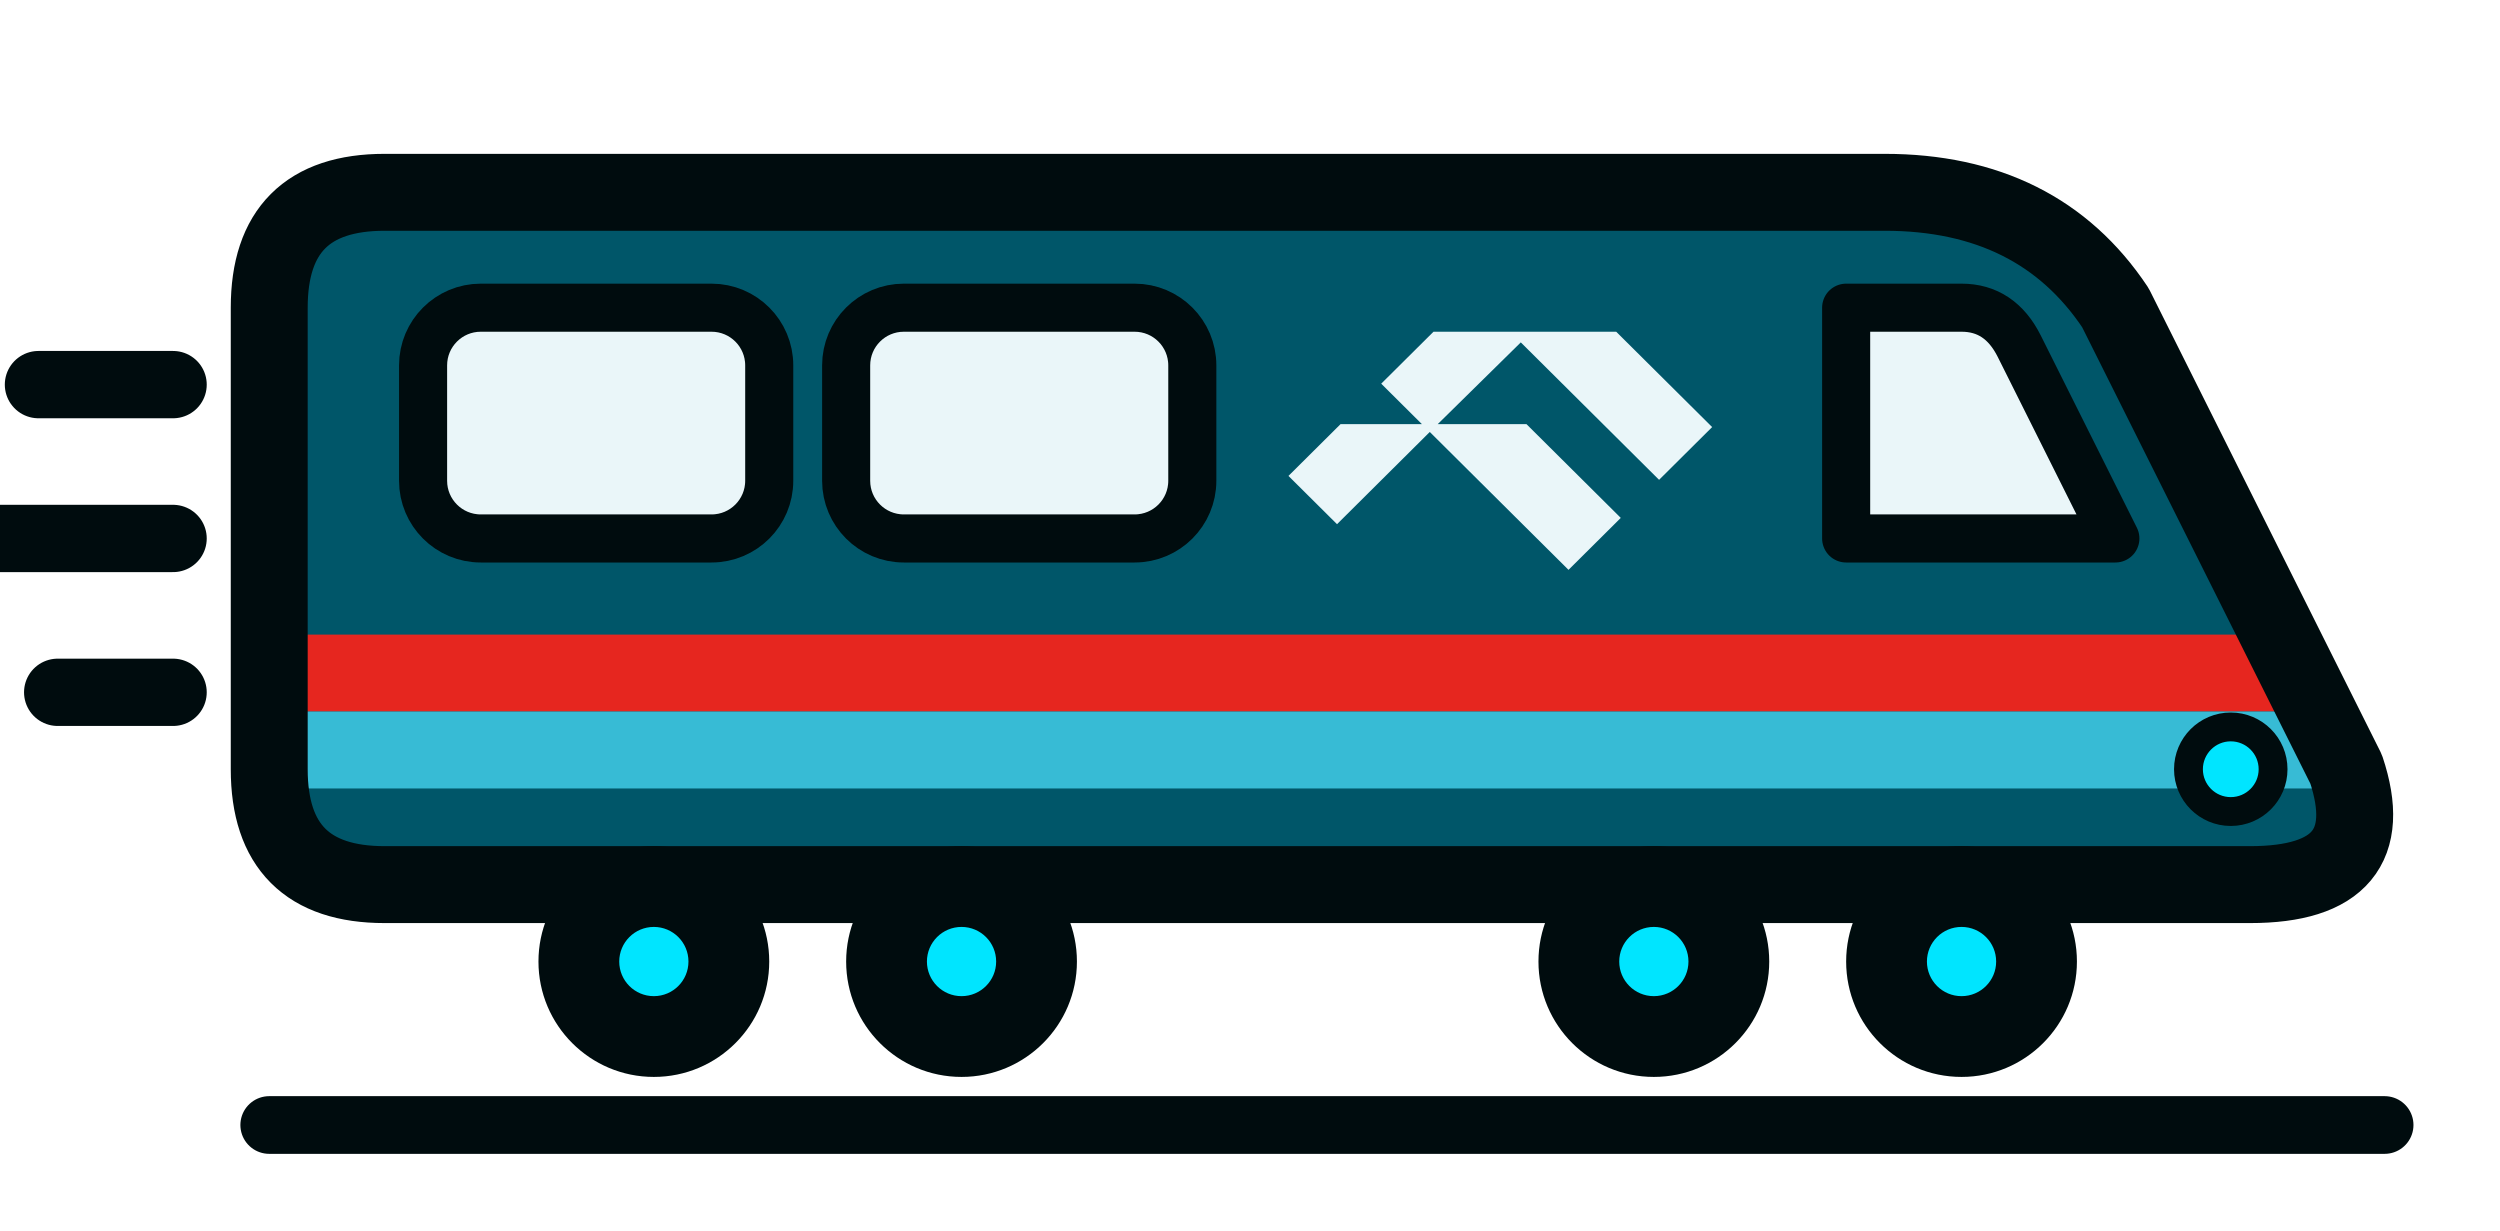
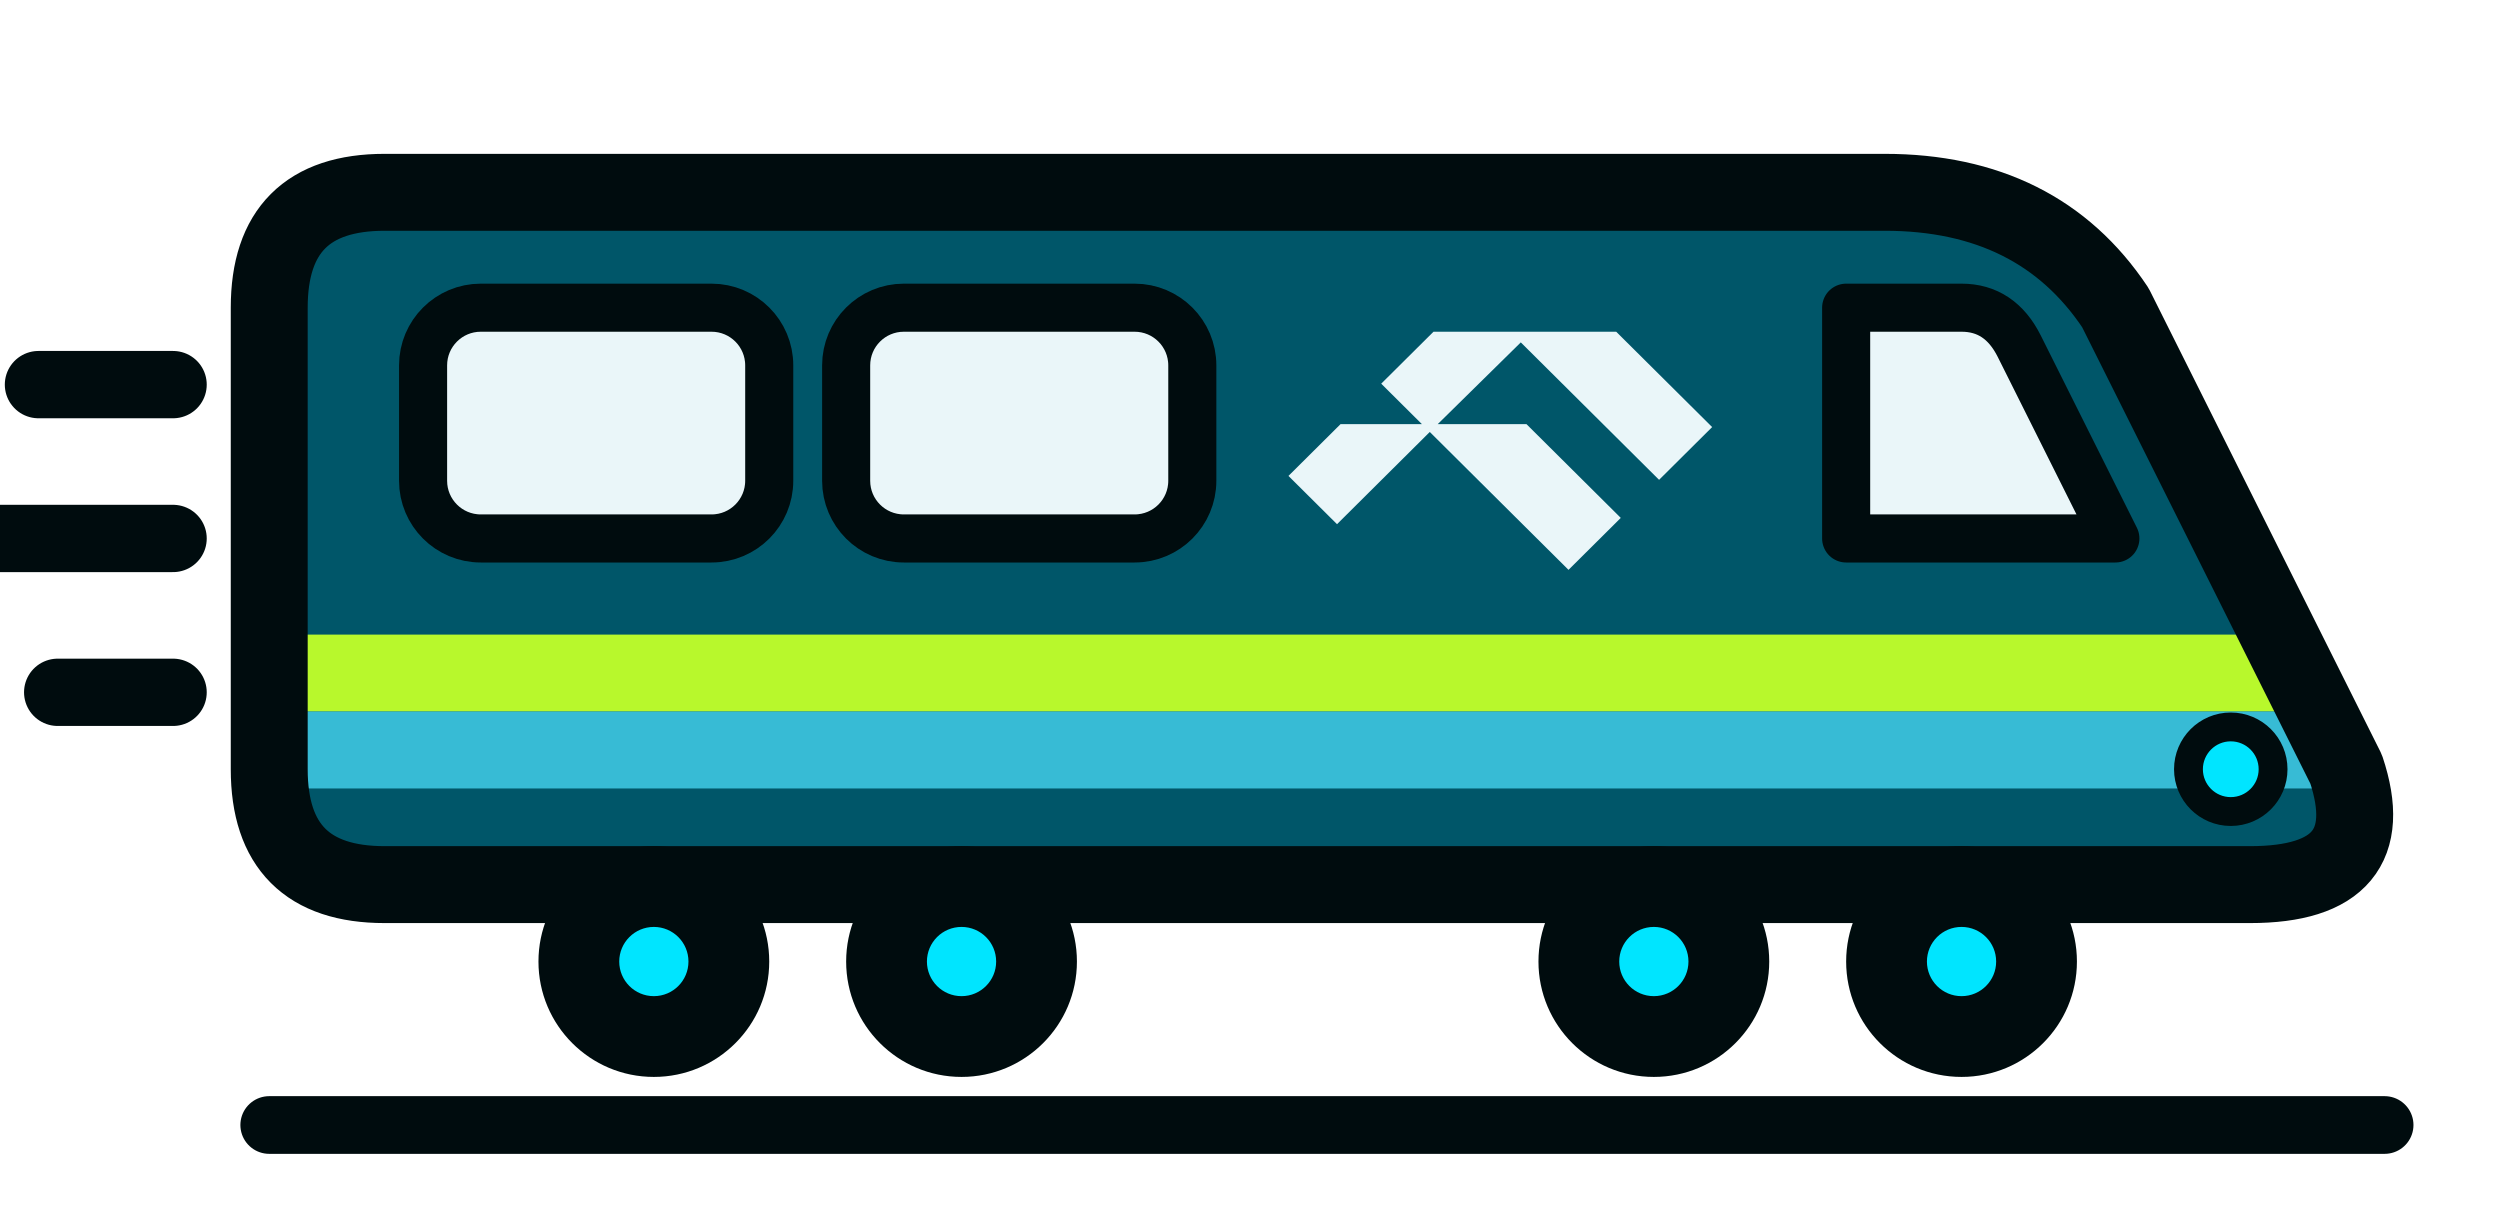
<svg xmlns="http://www.w3.org/2000/svg" viewBox="0 0 130 64" width="130" height="64" role="img" aria-label="Metro by IT Force">
  <defs>
    <clipPath id="metroBody">
      <path d="M20 10 H98 Q106 10 110 16 L122 40 Q124 46 117 46 H20 Q14 46 14 40 V16 Q14 10 20 10 Z" />
    </clipPath>
  </defs>
  <g class="speed" stroke="#000c0e" stroke-width="3.5" stroke-linecap="round">
    <line x1="2" y1="20" x2="9" y2="20" />
    <line x1="0" y1="28" x2="9" y2="28" />
    <line x1="3" y1="36" x2="9" y2="36" />
  </g>
  <path d="M20 10 H98 Q106 10 110 16 L122 40 Q124 46 117 46 H20 Q14 46 14 40 V16 Q14 10 20 10 Z" fill="#005669" />
  <g clip-path="url(#metroBody)">
-     <rect x="0" y="33" width="130" height="4" fill="#e6261f" />
+     <rect x="0" y="33" width="130" height="4" fill="#B8F82C" />
    <rect x="0" y="37" width="130" height="4" fill="#37bbd5" />
  </g>
  <rect x="22" y="16" width="18" height="12" rx="3" fill="#eaf6f9" stroke="#000c0e" stroke-width="2.5" />
  <rect x="44" y="16" width="18" height="12" rx="3" fill="#eaf6f9" stroke="#000c0e" stroke-width="2.5" />
  <g transform="translate(67 17) scale(0.5)">
    <path d="M14.787 10.835L5.05 20.516L0 15.496L5.416 10.112H24.754L34.56 19.862L29.125 25.265L9.646 5.903L15.084 0.5H34.084L44.063 10.416L38.544 15.902L24.163 1.608L14.787 10.835Z" fill="#eaf6f9" />
  </g>
  <path d="M96 16 H102 Q104 16 105 18 L110 28 H96 Z" fill="#eaf6f9" stroke="#000c0e" stroke-width="2.5" stroke-linejoin="round" />
  <path d="M20 10 H98 Q106 10 110 16 L122 40 Q124 46 117 46 H20 Q14 46 14 40 V16 Q14 10 20 10 Z" fill="none" stroke="#000c0e" stroke-width="4" stroke-linejoin="round" />
  <circle cx="116" cy="40" r="2.2" fill="#00E5FF" stroke="#000c0e" stroke-width="1.5" />
  <g fill="#000c0e">
    <circle cx="34" cy="50" r="6" />
    <circle cx="50" cy="50" r="6" />
    <circle cx="86" cy="50" r="6" />
    <circle cx="102" cy="50" r="6" />
  </g>
  <g fill="#00E5FF">
    <circle cx="34" cy="50" r="1.8" />
    <circle cx="50" cy="50" r="1.8" />
    <circle cx="86" cy="50" r="1.8" />
    <circle cx="102" cy="50" r="1.8" />
  </g>
  <line x1="14" y1="58.5" x2="124" y2="58.5" stroke="#000c0e" stroke-width="3" stroke-linecap="round" />
</svg>
